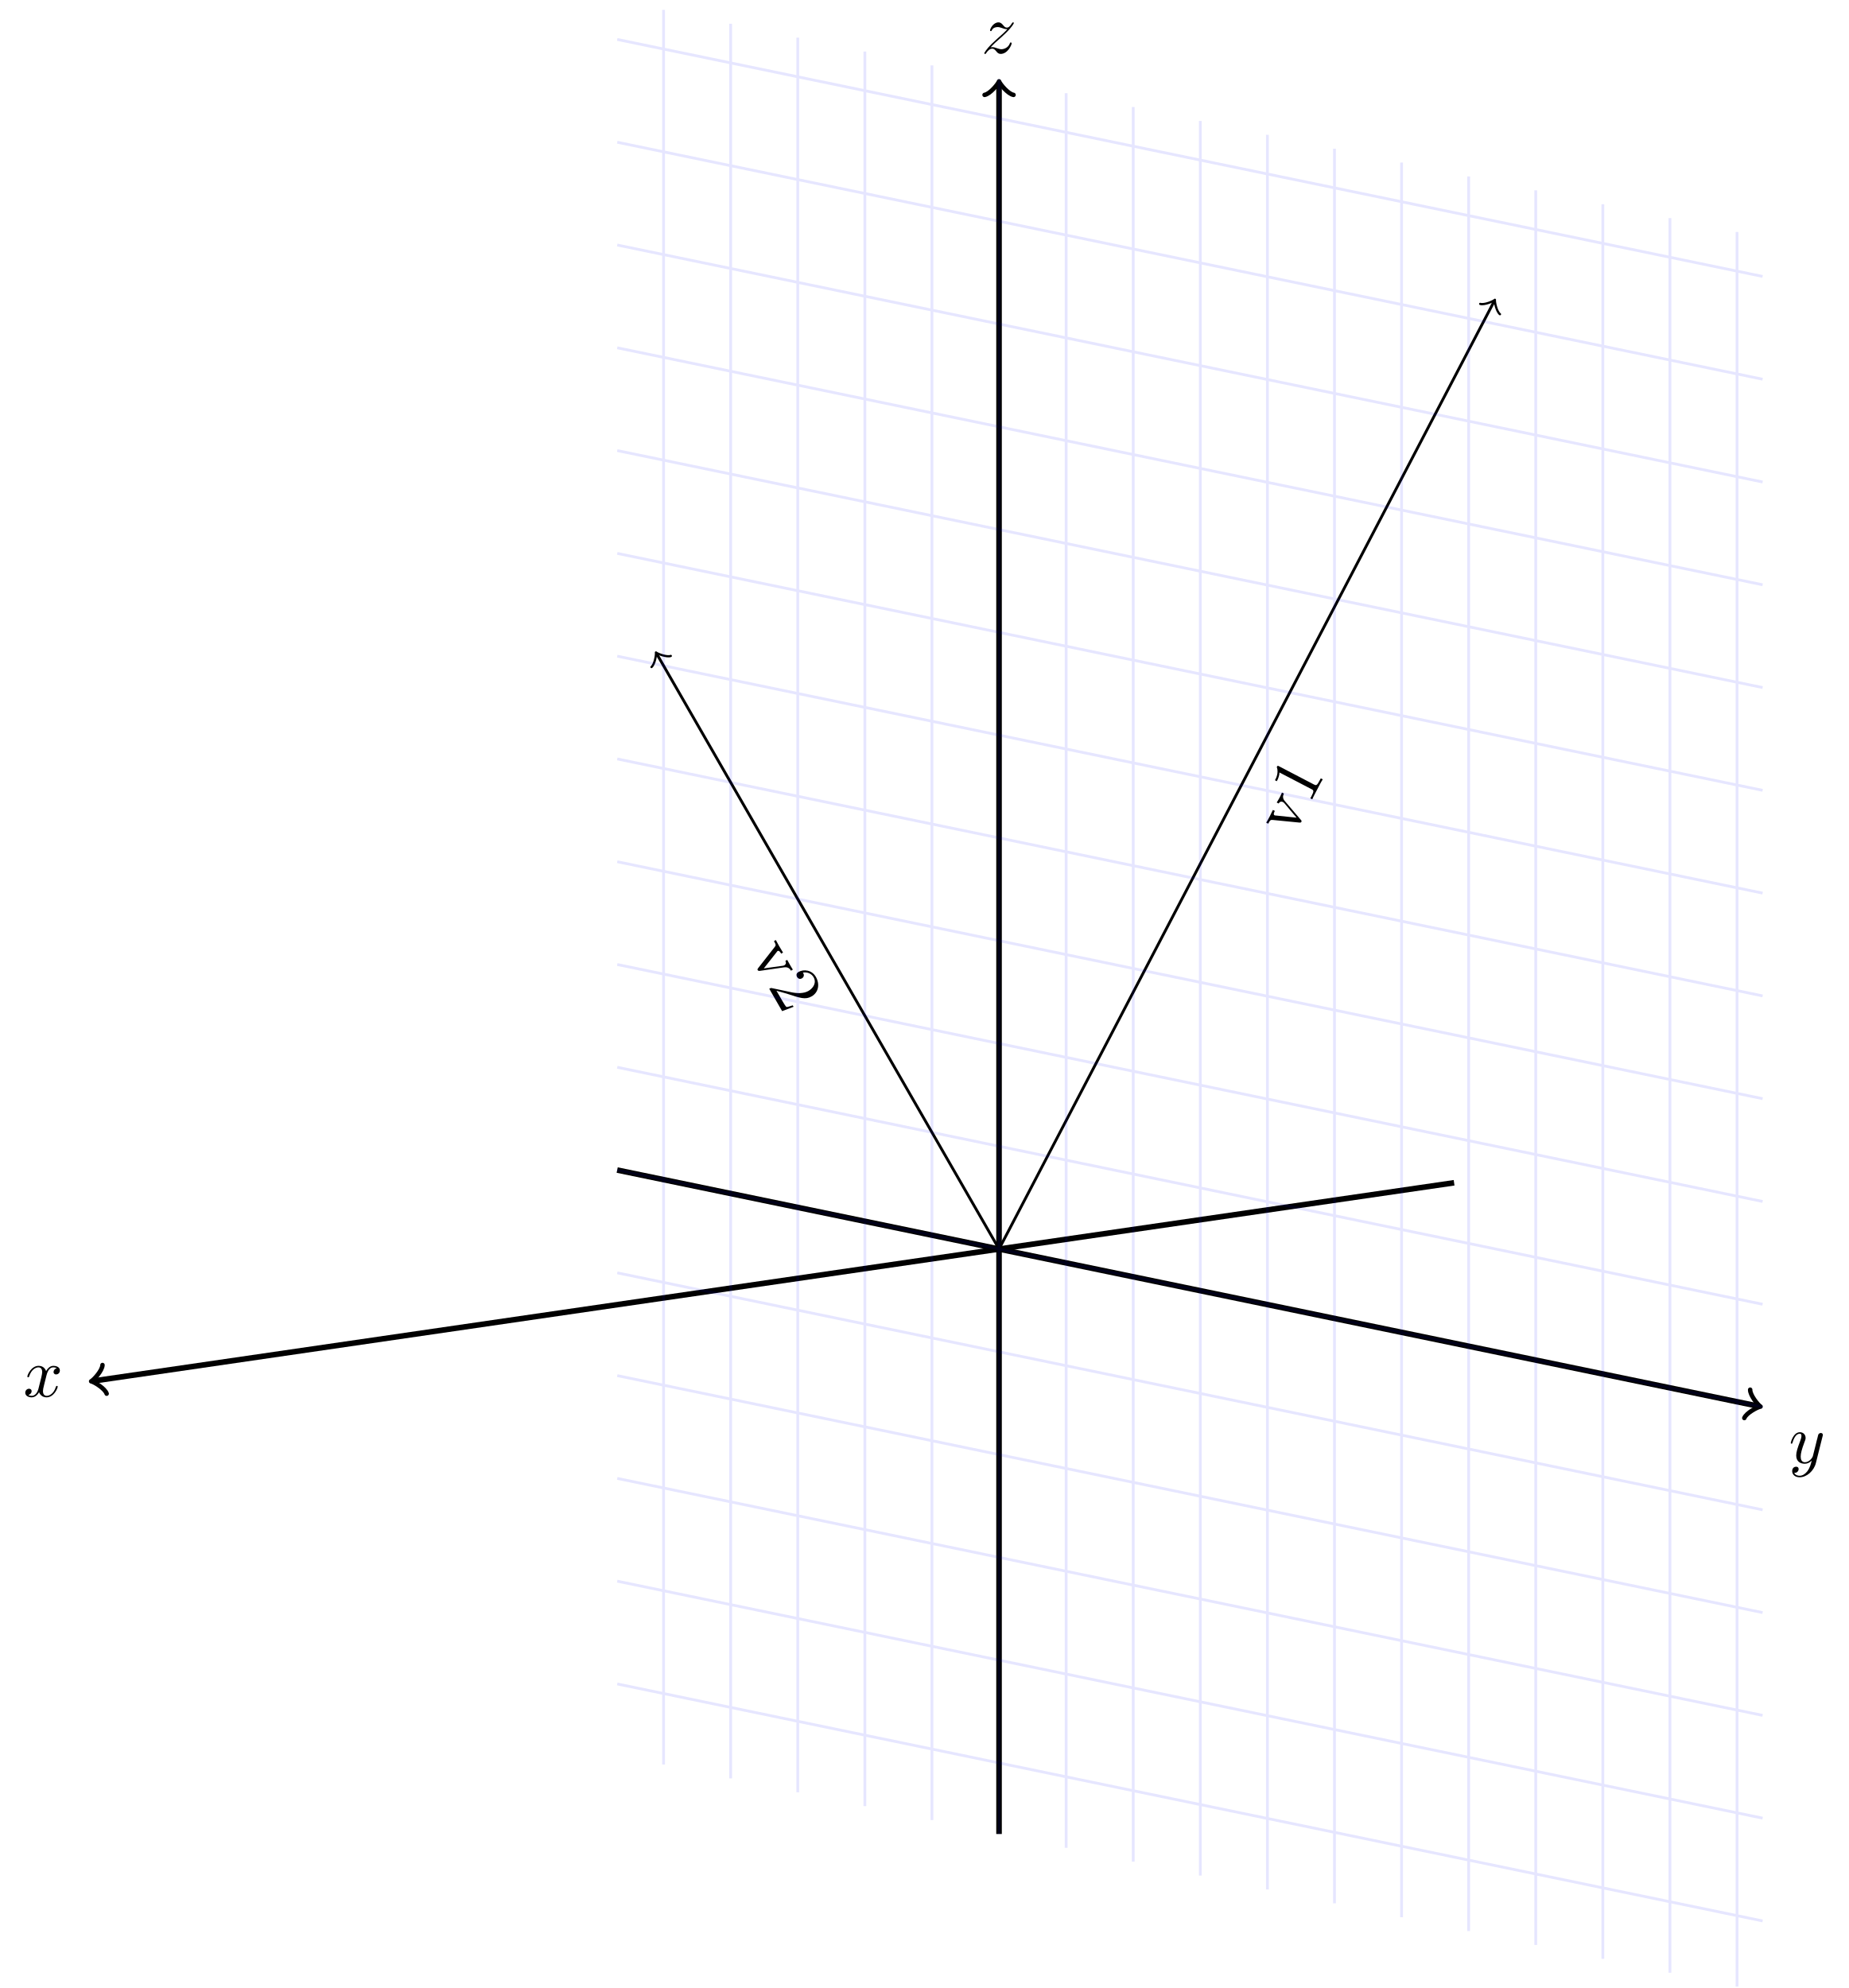
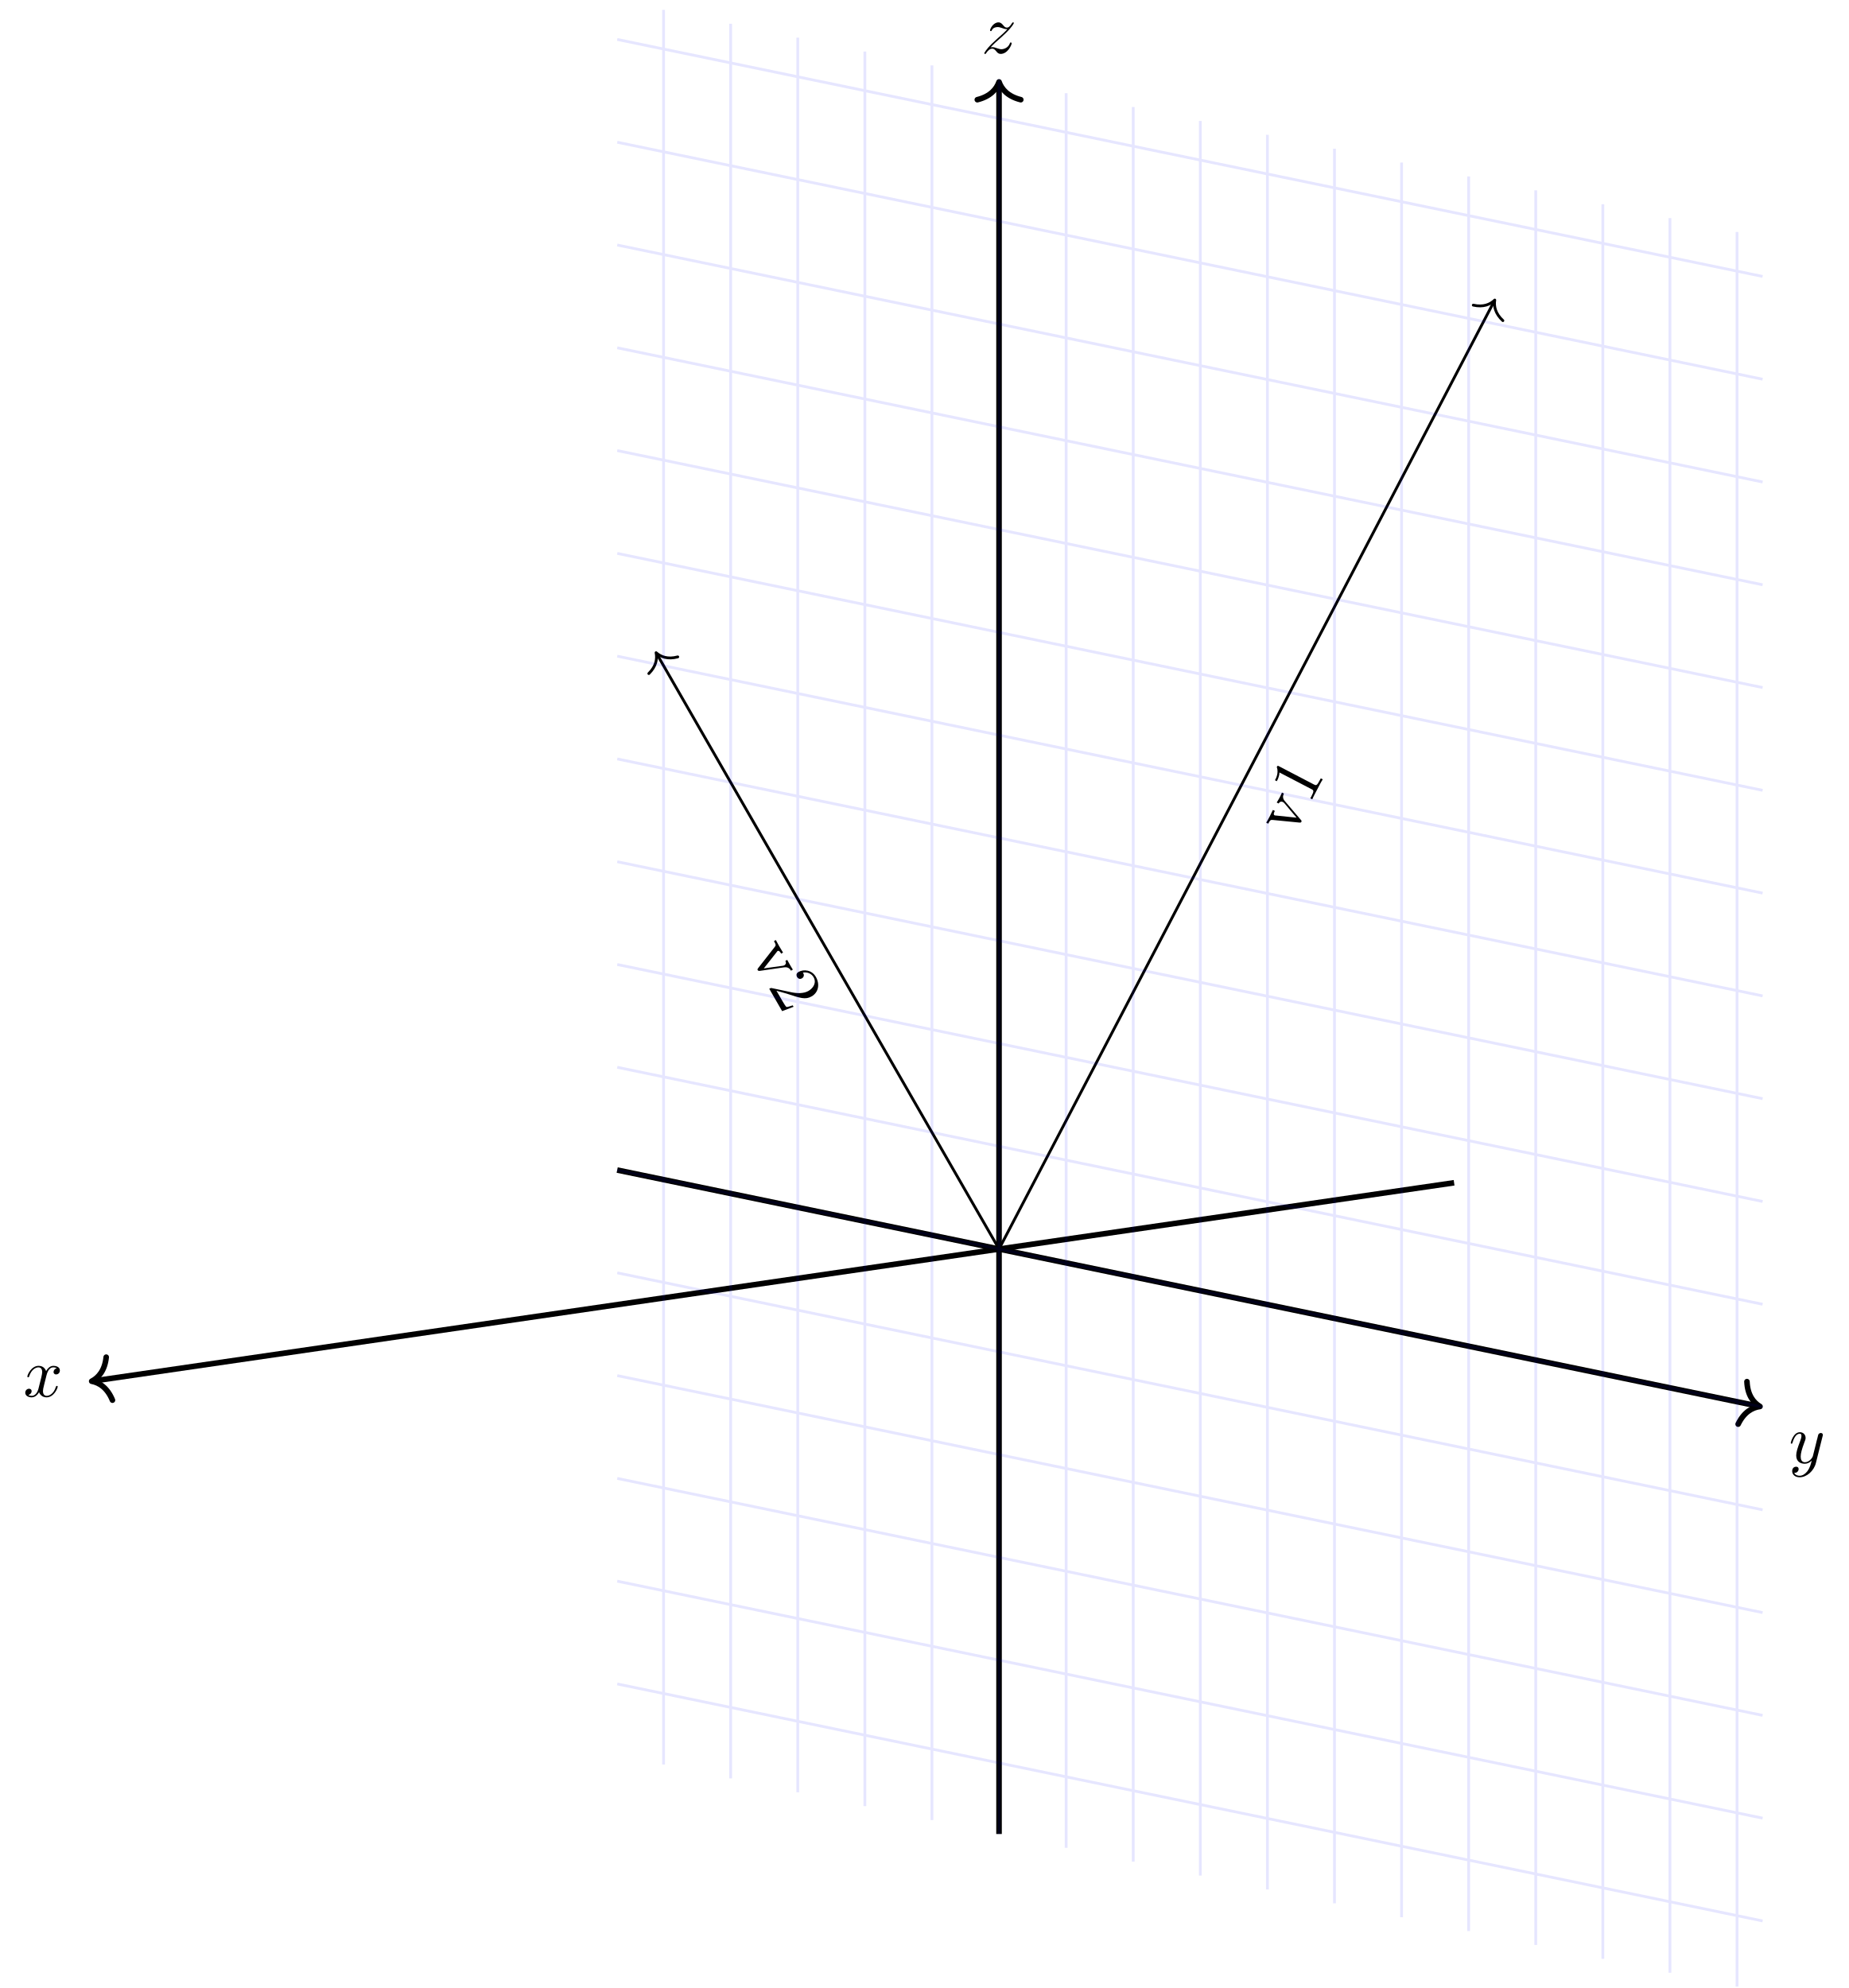
- <svg xmlns="http://www.w3.org/2000/svg" xmlns:xlink="http://www.w3.org/1999/xlink" width="264.627pt" height="284.622pt" viewBox="0 0 264.627 284.622" version="1.1" id="svg81">
-   <defs id="defs31">
-     <g id="g26">
-       <g id="glyph-0-0" />
-       <g id="glyph-0-1">
-         <path d="M 3.328 -3.016 C 3.391 -3.266 3.625 -4.188 4.312 -4.188 C 4.359 -4.188 4.609 -4.188 4.812 -4.062 C 4.531 -4 4.344 -3.766 4.344 -3.516 C 4.344 -3.359 4.453 -3.172 4.719 -3.172 C 4.938 -3.172 5.25 -3.344 5.25 -3.75 C 5.25 -4.266 4.672 -4.406 4.328 -4.406 C 3.75 -4.406 3.406 -3.875 3.281 -3.656 C 3.031 -4.312 2.5 -4.406 2.203 -4.406 C 1.172 -4.406 0.594 -3.125 0.594 -2.875 C 0.594 -2.766 0.703 -2.766 0.719 -2.766 C 0.797 -2.766 0.828 -2.797 0.844 -2.875 C 1.188 -3.938 1.844 -4.188 2.188 -4.188 C 2.375 -4.188 2.719 -4.094 2.719 -3.516 C 2.719 -3.203 2.547 -2.547 2.188 -1.141 C 2.031 -0.531 1.672 -0.109 1.234 -0.109 C 1.172 -0.109 0.953 -0.109 0.734 -0.234 C 0.984 -0.297 1.203 -0.5 1.203 -0.781 C 1.203 -1.047 0.984 -1.125 0.844 -1.125 C 0.531 -1.125 0.297 -0.875 0.297 -0.547 C 0.297 -0.094 0.781 0.109 1.219 0.109 C 1.891 0.109 2.25 -0.594 2.266 -0.641 C 2.391 -0.281 2.75 0.109 3.344 0.109 C 4.375 0.109 4.938 -1.172 4.938 -1.422 C 4.938 -1.531 4.859 -1.531 4.828 -1.531 C 4.734 -1.531 4.719 -1.484 4.688 -1.422 C 4.359 -0.344 3.688 -0.109 3.375 -0.109 C 2.984 -0.109 2.828 -0.422 2.828 -0.766 C 2.828 -0.984 2.875 -1.203 2.984 -1.641 Z M 3.328 -3.016 " id="path3" />
-       </g>
-       <g id="glyph-0-2">
-         <path d="M 4.844 -3.797 C 4.891 -3.938 4.891 -3.953 4.891 -4.031 C 4.891 -4.203 4.75 -4.297 4.594 -4.297 C 4.5 -4.297 4.344 -4.234 4.25 -4.094 C 4.234 -4.031 4.141 -3.734 4.109 -3.547 C 4.031 -3.297 3.969 -3.016 3.906 -2.75 L 3.453 -0.953 C 3.422 -0.812 2.984 -0.109 2.328 -0.109 C 1.828 -0.109 1.719 -0.547 1.719 -0.922 C 1.719 -1.375 1.891 -2 2.219 -2.875 C 2.375 -3.281 2.422 -3.391 2.422 -3.594 C 2.422 -4.031 2.109 -4.406 1.609 -4.406 C 0.656 -4.406 0.297 -2.953 0.297 -2.875 C 0.297 -2.766 0.391 -2.766 0.406 -2.766 C 0.516 -2.766 0.516 -2.797 0.562 -2.953 C 0.844 -3.891 1.234 -4.188 1.578 -4.188 C 1.656 -4.188 1.828 -4.188 1.828 -3.875 C 1.828 -3.625 1.719 -3.359 1.656 -3.172 C 1.25 -2.109 1.078 -1.547 1.078 -1.078 C 1.078 -0.188 1.703 0.109 2.297 0.109 C 2.688 0.109 3.016 -0.062 3.297 -0.344 C 3.172 0.172 3.047 0.672 2.656 1.203 C 2.391 1.531 2.016 1.828 1.562 1.828 C 1.422 1.828 0.969 1.797 0.797 1.406 C 0.953 1.406 1.094 1.406 1.219 1.281 C 1.328 1.203 1.422 1.062 1.422 0.875 C 1.422 0.562 1.156 0.531 1.062 0.531 C 0.828 0.531 0.5 0.688 0.5 1.172 C 0.5 1.672 0.938 2.047 1.562 2.047 C 2.578 2.047 3.609 1.141 3.891 0.016 Z M 4.844 -3.797 " id="path6" />
-       </g>
-       <g id="glyph-0-3">
-         <path d="M 1.328 -0.828 C 1.859 -1.406 2.156 -1.656 2.516 -1.969 C 2.516 -1.969 3.125 -2.5 3.484 -2.859 C 4.438 -3.781 4.656 -4.266 4.656 -4.312 C 4.656 -4.406 4.562 -4.406 4.547 -4.406 C 4.469 -4.406 4.453 -4.391 4.391 -4.297 C 4.094 -3.812 3.891 -3.656 3.656 -3.656 C 3.406 -3.656 3.297 -3.812 3.141 -3.984 C 2.953 -4.203 2.781 -4.406 2.453 -4.406 C 1.703 -4.406 1.25 -3.484 1.25 -3.266 C 1.25 -3.219 1.281 -3.156 1.359 -3.156 C 1.453 -3.156 1.469 -3.203 1.5 -3.266 C 1.688 -3.734 2.266 -3.734 2.344 -3.734 C 2.547 -3.734 2.734 -3.672 2.969 -3.594 C 3.375 -3.438 3.484 -3.438 3.734 -3.438 C 3.375 -3.016 2.547 -2.297 2.359 -2.141 L 1.453 -1.297 C 0.781 -0.625 0.422 -0.062 0.422 0.016 C 0.422 0.109 0.531 0.109 0.547 0.109 C 0.625 0.109 0.641 0.094 0.703 -0.016 C 0.938 -0.375 1.234 -0.641 1.562 -0.641 C 1.781 -0.641 1.891 -0.547 2.141 -0.266 C 2.297 -0.047 2.484 0.109 2.766 0.109 C 3.766 0.109 4.344 -1.156 4.344 -1.422 C 4.344 -1.469 4.297 -1.531 4.219 -1.531 C 4.125 -1.531 4.109 -1.469 4.078 -1.391 C 3.844 -0.75 3.203 -0.562 2.875 -0.562 C 2.688 -0.562 2.5 -0.625 2.297 -0.688 C 1.953 -0.812 1.797 -0.859 1.594 -0.859 C 1.578 -0.859 1.422 -0.859 1.328 -0.828 Z M 1.328 -0.828 " id="path9" />
-       </g>
-       <g id="glyph-1-0" />
-       <g id="glyph-1-1">
-         <path d="M -1.016 -5.203 C -1.188 -5.391 -1.484 -5.75 -1.188 -6.328 L -1.469 -6.469 C -1.562 -6.266 -1.672 -6 -1.781 -5.797 C -1.891 -5.578 -2.125 -5.203 -2.219 -5.047 L -1.938 -4.906 C -1.766 -5.219 -1.516 -5.203 -1.344 -5.125 C -1.266 -5.078 -1.219 -5.047 -1.141 -4.969 L 0.625 -2.875 L -2.359 -3.188 C -2.484 -3.188 -2.5 -3.203 -2.531 -3.219 C -2.75 -3.328 -2.578 -3.672 -2.484 -3.844 L -2.766 -3.984 C -2.906 -3.703 -3.141 -3.203 -3.25 -3 C -3.375 -2.766 -3.578 -2.406 -3.719 -2.156 L -3.438 -2.016 C -3.156 -2.562 -3.078 -2.578 -2.766 -2.547 L 1.062 -2.172 C 1.219 -2.172 1.25 -2.172 1.312 -2.281 C 1.375 -2.406 1.312 -2.484 1.25 -2.547 Z M -1.016 -5.203 " id="path13" />
-       </g>
-       <g id="glyph-1-2">
-         <path d="M -4.297 -5.562 C -4.516 -5.672 -4.531 -5.688 -4.641 -5.469 C -4.344 -4.625 -4.75 -3.844 -4.906 -3.578 L -4.641 -3.438 C -4.547 -3.609 -4.266 -4.125 -4.266 -4.688 L 0.328 -2.297 C 0.641 -2.141 0.719 -2.047 0.312 -1.266 L 0.156 -0.984 L 0.438 -0.844 C 0.562 -1.172 0.969 -1.922 1.156 -2.281 C 1.344 -2.641 1.734 -3.406 1.938 -3.703 L 1.656 -3.844 L 1.5 -3.562 C 1.094 -2.766 0.984 -2.812 0.672 -2.969 Z M -4.297 -5.562 " id="path16" />
-       </g>
-       <g id="glyph-2-0" />
-       <g id="glyph-2-1">
-         <path d="M 4.938 1.938 C 5.188 1.906 5.656 1.828 5.984 2.406 L 6.25 2.25 C 6.125 2.047 5.969 1.812 5.859 1.609 C 5.734 1.406 5.531 1 5.438 0.859 L 5.172 1.016 C 5.359 1.328 5.203 1.531 5.047 1.625 C 4.953 1.672 4.922 1.688 4.812 1.703 L 2.094 2.078 L 3.953 -0.281 C 4.031 -0.391 4.031 -0.391 4.062 -0.406 C 4.281 -0.531 4.484 -0.203 4.578 -0.031 L 4.844 -0.188 C 4.688 -0.469 4.391 -0.922 4.281 -1.125 C 4.141 -1.359 3.953 -1.719 3.812 -1.984 L 3.547 -1.828 C 3.859 -1.281 3.828 -1.203 3.625 -0.953 L 1.266 2.062 C 1.188 2.188 1.156 2.219 1.219 2.328 C 1.281 2.438 1.375 2.422 1.484 2.438 Z M 4.938 1.938 " id="path20" />
-       </g>
-       <g id="glyph-2-2">
-         <path d="M 1.281 0.719 L 2.719 1.125 C 4.688 1.781 5.438 2.031 6.312 1.531 C 7.297 0.969 7.531 -0.203 6.922 -1.266 C 6.359 -2.25 5.203 -2.406 4.438 -1.969 C 3.969 -1.703 4.219 -1.281 4.234 -1.25 C 4.312 -1.094 4.578 -0.844 4.938 -1.062 C 5.156 -1.188 5.297 -1.484 5.125 -1.781 C 5.094 -1.844 5.078 -1.859 5.047 -1.875 C 5.719 -2 6.312 -1.719 6.594 -1.219 C 7.047 -0.438 6.562 0.344 5.859 0.75 C 5.172 1.141 4.234 1.109 3.422 0.938 L 0.625 0.344 C 0.484 0.312 0.453 0.328 0.25 0.438 L 2.094 3.641 L 3.734 3.016 L 3.609 2.812 C 3.328 2.891 2.906 3.062 2.734 3.047 C 2.625 3.031 2.297 2.469 2.188 2.281 Z M 1.281 0.719 " id="path23" />
-       </g>
+ <svg xmlns="http://www.w3.org/2000/svg" xmlns:xlink="http://www.w3.org/1999/xlink" width="264.627pt" height="284.622pt" viewBox="0 0 264.627 284.622" version="1.2" id="svg88">
+   <defs id="defs37">
+     <g id="g32">
+       <symbol overflow="visible" id="glyph0-0">
+         <path style="stroke:none;" d="" id="path2" />
+       </symbol>
+       <symbol overflow="visible" id="glyph0-1">
+         <path style="stroke:none;" d="M 3.328 -3.016 C 3.391 -3.266 3.625 -4.188 4.312 -4.188 C 4.359 -4.188 4.609 -4.188 4.812 -4.062 C 4.531 -4 4.344 -3.766 4.344 -3.516 C 4.344 -3.359 4.453 -3.172 4.719 -3.172 C 4.938 -3.172 5.25 -3.344 5.25 -3.75 C 5.25 -4.266 4.672 -4.406 4.328 -4.406 C 3.75 -4.406 3.406 -3.875 3.281 -3.656 C 3.031 -4.312 2.5 -4.406 2.203 -4.406 C 1.172 -4.406 0.594 -3.125 0.594 -2.875 C 0.594 -2.766 0.703 -2.766 0.719 -2.766 C 0.797 -2.766 0.828 -2.797 0.844 -2.875 C 1.188 -3.938 1.844 -4.188 2.188 -4.188 C 2.375 -4.188 2.719 -4.094 2.719 -3.516 C 2.719 -3.203 2.547 -2.547 2.188 -1.141 C 2.031 -0.531 1.672 -0.109 1.234 -0.109 C 1.172 -0.109 0.953 -0.109 0.734 -0.234 C 0.984 -0.297 1.203 -0.5 1.203 -0.781 C 1.203 -1.047 0.984 -1.125 0.844 -1.125 C 0.531 -1.125 0.297 -0.875 0.297 -0.547 C 0.297 -0.094 0.781 0.109 1.219 0.109 C 1.891 0.109 2.25 -0.594 2.266 -0.641 C 2.391 -0.281 2.75 0.109 3.344 0.109 C 4.375 0.109 4.938 -1.172 4.938 -1.422 C 4.938 -1.531 4.859 -1.531 4.828 -1.531 C 4.734 -1.531 4.719 -1.484 4.688 -1.422 C 4.359 -0.344 3.688 -0.109 3.375 -0.109 C 2.984 -0.109 2.828 -0.422 2.828 -0.766 C 2.828 -0.984 2.875 -1.203 2.984 -1.641 Z M 3.328 -3.016 " id="path5" />
+       </symbol>
+       <symbol overflow="visible" id="glyph0-2">
+         <path style="stroke:none;" d="M 4.844 -3.797 C 4.891 -3.938 4.891 -3.953 4.891 -4.031 C 4.891 -4.203 4.75 -4.297 4.594 -4.297 C 4.5 -4.297 4.344 -4.234 4.25 -4.094 C 4.234 -4.031 4.141 -3.734 4.109 -3.547 C 4.031 -3.297 3.969 -3.016 3.906 -2.75 L 3.453 -0.953 C 3.422 -0.812 2.984 -0.109 2.328 -0.109 C 1.828 -0.109 1.719 -0.547 1.719 -0.922 C 1.719 -1.375 1.891 -2 2.219 -2.875 C 2.375 -3.281 2.422 -3.391 2.422 -3.594 C 2.422 -4.031 2.109 -4.406 1.609 -4.406 C 0.656 -4.406 0.297 -2.953 0.297 -2.875 C 0.297 -2.766 0.391 -2.766 0.406 -2.766 C 0.516 -2.766 0.516 -2.797 0.562 -2.953 C 0.844 -3.891 1.234 -4.188 1.578 -4.188 C 1.656 -4.188 1.828 -4.188 1.828 -3.875 C 1.828 -3.625 1.719 -3.359 1.656 -3.172 C 1.25 -2.109 1.078 -1.547 1.078 -1.078 C 1.078 -0.188 1.703 0.109 2.297 0.109 C 2.688 0.109 3.016 -0.062 3.297 -0.344 C 3.172 0.172 3.047 0.672 2.656 1.203 C 2.391 1.531 2.016 1.828 1.562 1.828 C 1.422 1.828 0.969 1.797 0.797 1.406 C 0.953 1.406 1.094 1.406 1.219 1.281 C 1.328 1.203 1.422 1.062 1.422 0.875 C 1.422 0.562 1.156 0.531 1.062 0.531 C 0.828 0.531 0.5 0.688 0.5 1.172 C 0.5 1.672 0.938 2.047 1.562 2.047 C 2.578 2.047 3.609 1.141 3.891 0.016 Z M 4.844 -3.797 " id="path8" />
+       </symbol>
+       <symbol overflow="visible" id="glyph0-3">
+         <path style="stroke:none;" d="M 1.328 -0.828 C 1.859 -1.406 2.156 -1.656 2.516 -1.969 C 2.516 -1.969 3.125 -2.5 3.484 -2.859 C 4.438 -3.781 4.656 -4.266 4.656 -4.312 C 4.656 -4.406 4.562 -4.406 4.547 -4.406 C 4.469 -4.406 4.453 -4.391 4.391 -4.297 C 4.094 -3.812 3.891 -3.656 3.656 -3.656 C 3.406 -3.656 3.297 -3.812 3.141 -3.984 C 2.953 -4.203 2.781 -4.406 2.453 -4.406 C 1.703 -4.406 1.25 -3.484 1.25 -3.266 C 1.25 -3.219 1.281 -3.156 1.359 -3.156 C 1.453 -3.156 1.469 -3.203 1.5 -3.266 C 1.688 -3.734 2.266 -3.734 2.344 -3.734 C 2.547 -3.734 2.734 -3.672 2.969 -3.594 C 3.375 -3.438 3.484 -3.438 3.734 -3.438 C 3.375 -3.016 2.547 -2.297 2.359 -2.141 L 1.453 -1.297 C 0.781 -0.625 0.422 -0.062 0.422 0.016 C 0.422 0.109 0.531 0.109 0.547 0.109 C 0.625 0.109 0.641 0.094 0.703 -0.016 C 0.938 -0.375 1.234 -0.641 1.562 -0.641 C 1.781 -0.641 1.891 -0.547 2.141 -0.266 C 2.297 -0.047 2.484 0.109 2.766 0.109 C 3.766 0.109 4.344 -1.156 4.344 -1.422 C 4.344 -1.469 4.297 -1.531 4.219 -1.531 C 4.125 -1.531 4.109 -1.469 4.078 -1.391 C 3.844 -0.75 3.203 -0.562 2.875 -0.562 C 2.688 -0.562 2.5 -0.625 2.297 -0.688 C 1.953 -0.812 1.797 -0.859 1.594 -0.859 C 1.578 -0.859 1.422 -0.859 1.328 -0.828 Z M 1.328 -0.828 " id="path11" />
+       </symbol>
+       <symbol overflow="visible" id="glyph1-0">
+         <path style="stroke:none;" d="" id="path14" />
+       </symbol>
+       <symbol overflow="visible" id="glyph1-1">
+         <path style="stroke:none;" d="M -1.016 -5.203 C -1.188 -5.391 -1.484 -5.75 -1.188 -6.328 L -1.469 -6.469 C -1.562 -6.266 -1.672 -6 -1.781 -5.797 C -1.891 -5.578 -2.125 -5.203 -2.219 -5.047 L -1.938 -4.906 C -1.766 -5.219 -1.516 -5.203 -1.344 -5.125 C -1.266 -5.078 -1.219 -5.047 -1.141 -4.969 L 0.625 -2.875 L -2.359 -3.188 C -2.484 -3.188 -2.5 -3.203 -2.531 -3.219 C -2.75 -3.328 -2.578 -3.672 -2.484 -3.844 L -2.766 -3.984 C -2.906 -3.703 -3.141 -3.203 -3.25 -3 C -3.375 -2.766 -3.578 -2.406 -3.719 -2.156 L -3.438 -2.016 C -3.156 -2.562 -3.078 -2.578 -2.766 -2.547 L 1.062 -2.172 C 1.219 -2.172 1.25 -2.172 1.312 -2.281 C 1.375 -2.406 1.312 -2.484 1.25 -2.547 Z M -1.016 -5.203 " id="path17" />
+       </symbol>
+       <symbol overflow="visible" id="glyph1-2">
+         <path style="stroke:none;" d="M -4.297 -5.562 C -4.516 -5.672 -4.531 -5.688 -4.641 -5.469 C -4.344 -4.625 -4.75 -3.844 -4.906 -3.578 L -4.641 -3.438 C -4.547 -3.609 -4.266 -4.125 -4.266 -4.688 L 0.328 -2.297 C 0.641 -2.141 0.719 -2.047 0.312 -1.266 L 0.156 -0.984 L 0.438 -0.844 C 0.562 -1.172 0.969 -1.922 1.156 -2.281 C 1.344 -2.641 1.734 -3.406 1.938 -3.703 L 1.656 -3.844 L 1.5 -3.562 C 1.094 -2.766 0.984 -2.812 0.672 -2.969 Z M -4.297 -5.562 " id="path20" />
+       </symbol>
+       <symbol overflow="visible" id="glyph2-0">
+         <path style="stroke:none;" d="" id="path23" />
+       </symbol>
+       <symbol overflow="visible" id="glyph2-1">
+         <path style="stroke:none;" d="M 4.938 1.938 C 5.188 1.906 5.656 1.828 5.984 2.406 L 6.25 2.25 C 6.125 2.047 5.969 1.812 5.859 1.609 C 5.734 1.406 5.531 1 5.438 0.859 L 5.172 1.016 C 5.359 1.328 5.203 1.531 5.047 1.625 C 4.953 1.672 4.922 1.688 4.812 1.703 L 2.094 2.078 L 3.953 -0.281 C 4.031 -0.391 4.031 -0.391 4.062 -0.406 C 4.281 -0.531 4.484 -0.203 4.578 -0.031 L 4.844 -0.188 C 4.688 -0.469 4.391 -0.922 4.281 -1.125 C 4.141 -1.359 3.953 -1.719 3.812 -1.984 L 3.547 -1.828 C 3.859 -1.281 3.828 -1.203 3.625 -0.953 L 1.266 2.062 C 1.188 2.188 1.156 2.219 1.219 2.328 C 1.281 2.438 1.375 2.422 1.484 2.438 Z M 4.938 1.938 " id="path26" />
+       </symbol>
+       <symbol overflow="visible" id="glyph2-2">
+         <path style="stroke:none;" d="M 1.281 0.719 L 2.719 1.125 C 4.688 1.781 5.438 2.031 6.312 1.531 C 7.297 0.969 7.531 -0.203 6.922 -1.266 C 6.359 -2.25 5.203 -2.406 4.438 -1.969 C 3.969 -1.703 4.219 -1.281 4.234 -1.25 C 4.312 -1.094 4.578 -0.844 4.938 -1.062 C 5.156 -1.188 5.297 -1.484 5.125 -1.781 C 5.094 -1.844 5.078 -1.859 5.047 -1.875 C 5.719 -2 6.312 -1.719 6.594 -1.219 C 7.047 -0.438 6.562 0.344 5.859 0.75 C 5.172 1.141 4.234 1.109 3.422 0.938 L 0.625 0.344 C 0.484 0.312 0.453 0.328 0.25 0.438 L 2.094 3.641 L 3.734 3.016 L 3.609 2.812 C 3.328 2.891 2.906 3.062 2.734 3.047 C 2.625 3.031 2.297 2.469 2.188 2.281 Z M 1.281 0.719 " id="path29" />
+       </symbol>
    </g>
-     <clipPath id="clip-0">
-       <path clip-rule="nonzero" d="M 82 0 L 258 0 L 258 284.621 L 82 284.621 Z M 82 0 " id="path28" />
+     <clipPath id="clip1">
+       <path d="M 82 0 L 258 0 L 258 284.621 L 82 284.621 Z M 82 0 " id="path34" />
    </clipPath>
  </defs>
-   <path fill="none" stroke-width="0.797" stroke-linecap="butt" stroke-linejoin="miter" stroke="rgb(0%, 0%, 0%)" stroke-opacity="1" stroke-miterlimit="10" d="M 65.144 9.489 L -129.586 -18.878 " transform="matrix(1, 0, 0, -1, 143.02, 178.825)" id="path33" />
-   <path fill="none" stroke-width="0.638" stroke-linecap="round" stroke-linejoin="round" stroke="rgb(0%, 0%, 0%)" stroke-opacity="1" stroke-miterlimit="10" d="M -1.555 2.073 C -1.424 1.296 0.001 0.129 0.389 0.001 C -0.001 -0.128 -1.426 -1.294 -1.555 -2.072 " transform="matrix(-0.9895, 0.14415, 0.14415, 0.9895, 13.43173, 197.7045)" id="path35" />
-   <g fill="#000000" fill-opacity="1" id="g39">
-     <use xlink:href="#glyph-0-1" x="3.321" y="199.951" id="use37" />
-   </g>
-   <path fill="none" stroke-width="0.797" stroke-linecap="butt" stroke-linejoin="miter" stroke="rgb(0%, 0%, 0%)" stroke-opacity="1" stroke-miterlimit="10" d="M -54.665 11.309 L 108.632 -22.48 " transform="matrix(1, 0, 0, -1, 143.02, 178.825)" id="path41" />
-   <path fill="none" stroke-width="0.638" stroke-linecap="round" stroke-linejoin="round" stroke="rgb(0%, 0%, 0%)" stroke-opacity="1" stroke-miterlimit="10" d="M -1.555 2.071 C -1.427 1.296 -0.001 0.131 0.389 0 C 0.001 -0.128 -1.425 -1.297 -1.555 -2.074 " transform="matrix(0.9792, 0.2026, 0.2026, -0.9792, 251.6539, 201.3042)" id="path43" />
-   <g fill="#000000" fill-opacity="1" id="g47">
-     <use xlink:href="#glyph-0-2" x="256.064" y="209.456" id="use45" />
-   </g>
-   <path fill="none" stroke-width="0.797" stroke-linecap="butt" stroke-linejoin="miter" stroke="rgb(0%, 0%, 0%)" stroke-opacity="1" stroke-miterlimit="10" d="M -0 -83.749 L -0 166.79 " transform="matrix(1, 0, 0, -1, 143.02, 178.825)" id="path49" />
-   <path fill="none" stroke-width="0.638" stroke-linecap="round" stroke-linejoin="round" stroke="rgb(0%, 0%, 0%)" stroke-opacity="1" stroke-miterlimit="10" d="M -1.552 2.071 C -1.423 1.293 -0.001 0.129 0.389 0 C -0.001 -0.128 -1.423 -1.296 -1.552 -2.074 " transform="matrix(0, -1, -1, 0, 143.02, 12.03372)" id="path51" />
-   <g fill="#000000" fill-opacity="1" id="g55">
-     <use xlink:href="#glyph-0-3" x="140.484" y="7.61" id="use53" />
-   </g>
-   <path fill="none" stroke-width="0.399" stroke-linecap="butt" stroke-linejoin="miter" stroke="rgb(0%, 0%, 0%)" stroke-opacity="1" stroke-miterlimit="10" d="M -0 0.001 L 70.851 135.637 " transform="matrix(1, 0, 0, -1, 143.02, 178.825)" id="path57" />
-   <path fill="none" stroke-width="0.319" stroke-linecap="round" stroke-linejoin="round" stroke="rgb(0%, 0%, 0%)" stroke-opacity="1" stroke-miterlimit="10" d="M -1.196 1.596 C -1.094 0.996 -0 0.1 0.299 0.001 C -0.002 -0.099 -1.097 -0.997 -1.195 -1.595 " transform="matrix(0.46295, -0.88632, -0.88632, -0.46295, 213.8702, 43.18686)" id="path59" />
-   <g fill="#000000" fill-opacity="1" id="g65">
-     <use xlink:href="#glyph-1-1" x="184.991" y="119.943" id="use61" />
-     <use xlink:href="#glyph-1-2" x="187.425" y="115.282" id="use63" />
-   </g>
-   <path fill="none" stroke-width="0.399" stroke-linecap="butt" stroke-linejoin="miter" stroke="rgb(0%, 0%, 0%)" stroke-opacity="1" stroke-miterlimit="10" d="M -0 0.001 L -48.969 85.157 " transform="matrix(1, 0, 0, -1, 143.02, 178.825)" id="path67" />
-   <path fill="none" stroke-width="0.319" stroke-linecap="round" stroke-linejoin="round" stroke="rgb(0%, 0%, 0%)" stroke-opacity="1" stroke-miterlimit="10" d="M -1.196 1.595 C -1.094 0.996 -0 0.101 0.298 0.001 C 0.002 -0.099 -1.095 -0.996 -1.196 -1.595 " transform="matrix(-0.49849, -0.86687, -0.86687, 0.49849, 94.05186, 93.66835)" id="path69" />
-   <g fill="#000000" fill-opacity="1" id="g75">
-     <use xlink:href="#glyph-2-1" x="107.253" y="136.566" id="use71" />
-     <use xlink:href="#glyph-2-2" x="109.874" y="141.124" id="use73" />
-   </g>
-   <g clip-path="url(#clip-0)" id="g79">
-     <path fill="none" stroke-width="0.399" stroke-linecap="butt" stroke-linejoin="miter" stroke="#0000ff" stroke-opacity="0.1" stroke-miterlimit="10" d="m -48.024,-73.8 v 251.211 m 9.605,-253.199 V 175.423 m 9.605,-253.199 V 173.438 M -19.207,-79.761 V 171.45 M -9.606,-81.749 V 169.462 M -4.6875e-4,-83.737 V 167.473 M 9.605,-85.726 V 165.485 M 19.21,-87.71 V 163.501 M 28.812,-89.698 V 161.512 M 38.417,-91.687 V 159.524 M 48.023,-93.675 V 157.536 M 57.628,-95.663 V 155.552 M 67.23,-97.648 V 153.563 M 76.835,-99.636 V 151.575 m 9.605,-253.199 v 251.211 m 9.605,-253.199 v 251.211 m 9.602,-253.199 V 145.614 M -54.657,-62.265 109.312,-96.195 M -54.657,-47.55 109.312,-81.48 M -54.657,-32.835 109.312,-66.765 M -54.657,-18.12 109.312,-52.05 M -54.657,-3.405 109.312,-37.335 M -54.657,11.309 109.312,-22.62 M -54.657,26.024 109.312,-7.905 M -54.657,40.739 109.312,6.809 M -54.657,55.454 109.312,21.528 M -54.657,70.169 109.312,36.243 M -54.657,84.884 109.312,50.958 M -54.657,99.598 109.312,65.673 M -54.657,114.317 109.312,80.388 M -54.657,129.032 109.312,95.102 M -54.657,143.747 109.312,109.817 M -54.657,158.462 109.312,124.532 M -54.657,173.177 109.312,139.247" transform="matrix(1,0,0,-1,143.02,178.825)" id="path77" />
+   <g id="surface1">
+     <path style="fill:none;stroke:#000000;stroke-width:0.797;stroke-linecap:butt;stroke-linejoin:miter;stroke-miterlimit:10;stroke-opacity:1" d="M 65.144,9.489 -129.5,-18.866" transform="matrix(1,0,0,-1,143.02,178.825)" id="path39" />
+     <path style="fill:none;stroke:#000000;stroke-width:0.797;stroke-linecap:round;stroke-linejoin:round;stroke-miterlimit:10;stroke-opacity:1" d="M -2.55,3.112 C -2.084,1.244 -1.047,0.363 0.001,7.99897e-4 -1.047,-0.364 -2.083,-1.243 -2.552,-3.109" transform="matrix(-0.9895,0.14415,0.14415,0.9895,13.12611,197.749)" id="path41" />
+     <g style="fill:#000000;fill-opacity:1" id="g45">
+       <use xlink:href="#glyph0-1" x="3.321" y="199.951" id="use43" />
+     </g>
+     <path style="fill:none;stroke:#000000;stroke-width:0.797;stroke-linecap:butt;stroke-linejoin:miter;stroke-miterlimit:10;stroke-opacity:1" d="M -54.665,11.309 108.546,-22.46" transform="matrix(1,0,0,-1,143.02,178.825)" id="path47" />
+     <path style="fill:none;stroke:#000000;stroke-width:0.797;stroke-linecap:round;stroke-linejoin:round;stroke-miterlimit:10;stroke-opacity:1" d="M -2.55,3.11 C -2.084,1.244 -1.047,0.361 7.63238e-4,-2.27602e-4 -1.045,-0.364 -2.083,-1.245 -2.551,-3.109" transform="matrix(0.9792,0.2026,0.2026,-0.9792,251.9563,201.3668)" id="path49" />
+     <g style="fill:#000000;fill-opacity:1" id="g53">
+       <use xlink:href="#glyph0-2" x="256.064" y="209.456" id="use51" />
+     </g>
+     <path style="fill:none;stroke:#000000;stroke-width:0.797;stroke-linecap:butt;stroke-linejoin:miter;stroke-miterlimit:10;stroke-opacity:1" d="M -4.6875e-4,-83.749 V 166.7" transform="matrix(1,0,0,-1,143.02,178.825)" id="path55" />
+     <path style="fill:none;stroke:#000000;stroke-width:0.797;stroke-linecap:round;stroke-linejoin:round;stroke-miterlimit:10;stroke-opacity:1" d="M -2.549,3.11 C -2.084,1.243 -1.045,0.364 -0.002,4.6875e-4 -1.045,-0.363 -2.084,-1.246 -2.549,-3.113" transform="matrix(0,-1,-1,0,143.02,11.72486)" id="path57" />
+     <g style="fill:#000000;fill-opacity:1" id="g61">
+       <use xlink:href="#glyph0-3" x="140.484" y="7.61" id="use59" />
+     </g>
+     <path style="fill:none;stroke:#000000;stroke-width:0.399;stroke-linecap:butt;stroke-linejoin:miter;stroke-miterlimit:10;stroke-opacity:1" d="M -4.6875e-4,7.8125e-4 70.878,135.692" transform="matrix(1,0,0,-1,143.02,178.825)" id="path63" />
+     <path style="fill:none;stroke:#000000;stroke-width:0.399;stroke-linecap:round;stroke-linejoin:round;stroke-miterlimit:10;stroke-opacity:1" d="M -2.073,2.392 C -1.693,0.956 -0.851,0.28 -6.40109e-4,0.002 -0.85,-0.279 -1.694,-0.958 -2.074,-2.39" transform="matrix(0.46295,-0.88632,-0.88632,-0.46295,213.9901,42.95728)" id="path65" />
+     <g style="fill:#000000;fill-opacity:1" id="g71">
+       <use xlink:href="#glyph1-1" x="184.991" y="119.943" id="use67" />
+       <use xlink:href="#glyph1-2" x="187.425" y="115.282" id="use69" />
+     </g>
+     <path style="fill:none;stroke:#000000;stroke-width:0.399;stroke-linecap:butt;stroke-linejoin:miter;stroke-miterlimit:10;stroke-opacity:1" d="M -4.6875e-4,7.8125e-4 -48.997,85.208" transform="matrix(1,0,0,-1,143.02,178.825)" id="path73" />
+     <path style="fill:none;stroke:#000000;stroke-width:0.399;stroke-linecap:round;stroke-linejoin:round;stroke-miterlimit:10;stroke-opacity:1" d="M -2.073,2.392 C -1.695,0.958 -0.851,0.279 -8.52677e-4,0.002 -0.852,-0.28 -1.693,-0.959 -2.07,-2.391" transform="matrix(-0.49849,-0.86687,-0.86687,0.49849,93.92276,93.44382)" id="path75" />
+     <g style="fill:#000000;fill-opacity:1" id="g81">
+       <use xlink:href="#glyph2-1" x="107.253" y="136.566" id="use77" />
+       <use xlink:href="#glyph2-2" x="109.874" y="141.124" id="use79" />
+     </g>
+     <g clip-path="url(#clip1)" clip-rule="nonzero" id="g85">
+       <path style="fill:none;stroke:#0000ff;stroke-width:0.399;stroke-linecap:butt;stroke-linejoin:miter;stroke-miterlimit:10;stroke-opacity:0.1" d="m -48.024,-73.8 v 251.211 m 9.605,-253.199 V 175.423 m 9.605,-253.199 V 173.438 M -19.207,-79.761 V 171.45 M -9.606,-81.749 V 169.462 M -4.6875e-4,-83.737 V 167.473 M 9.605,-85.726 V 165.485 M 19.21,-87.71 V 163.501 M 28.812,-89.698 V 161.512 M 38.417,-91.687 V 159.524 M 48.023,-93.675 V 157.536 M 57.628,-95.663 V 155.552 M 67.23,-97.648 V 153.563 M 76.835,-99.636 V 151.575 m 9.605,-253.199 v 251.211 m 9.605,-253.199 v 251.211 m 9.602,-253.199 V 145.614 M -54.657,-62.265 109.312,-96.195 M -54.657,-47.55 109.312,-81.48 M -54.657,-32.835 109.312,-66.765 M -54.657,-18.12 109.312,-52.05 M -54.657,-3.405 109.312,-37.335 M -54.657,11.309 109.312,-22.62 M -54.657,26.024 109.312,-7.905 M -54.657,40.739 109.312,6.809 M -54.657,55.454 109.312,21.528 M -54.657,70.169 109.312,36.243 M -54.657,84.884 109.312,50.958 M -54.657,99.598 109.312,65.673 M -54.657,114.317 109.312,80.388 M -54.657,129.032 109.312,95.102 M -54.657,143.747 109.312,109.817 M -54.657,158.462 109.312,124.532 M -54.657,173.177 109.312,139.247" transform="matrix(1,0,0,-1,143.02,178.825)" id="path83" />
+     </g>
  </g>
</svg>
